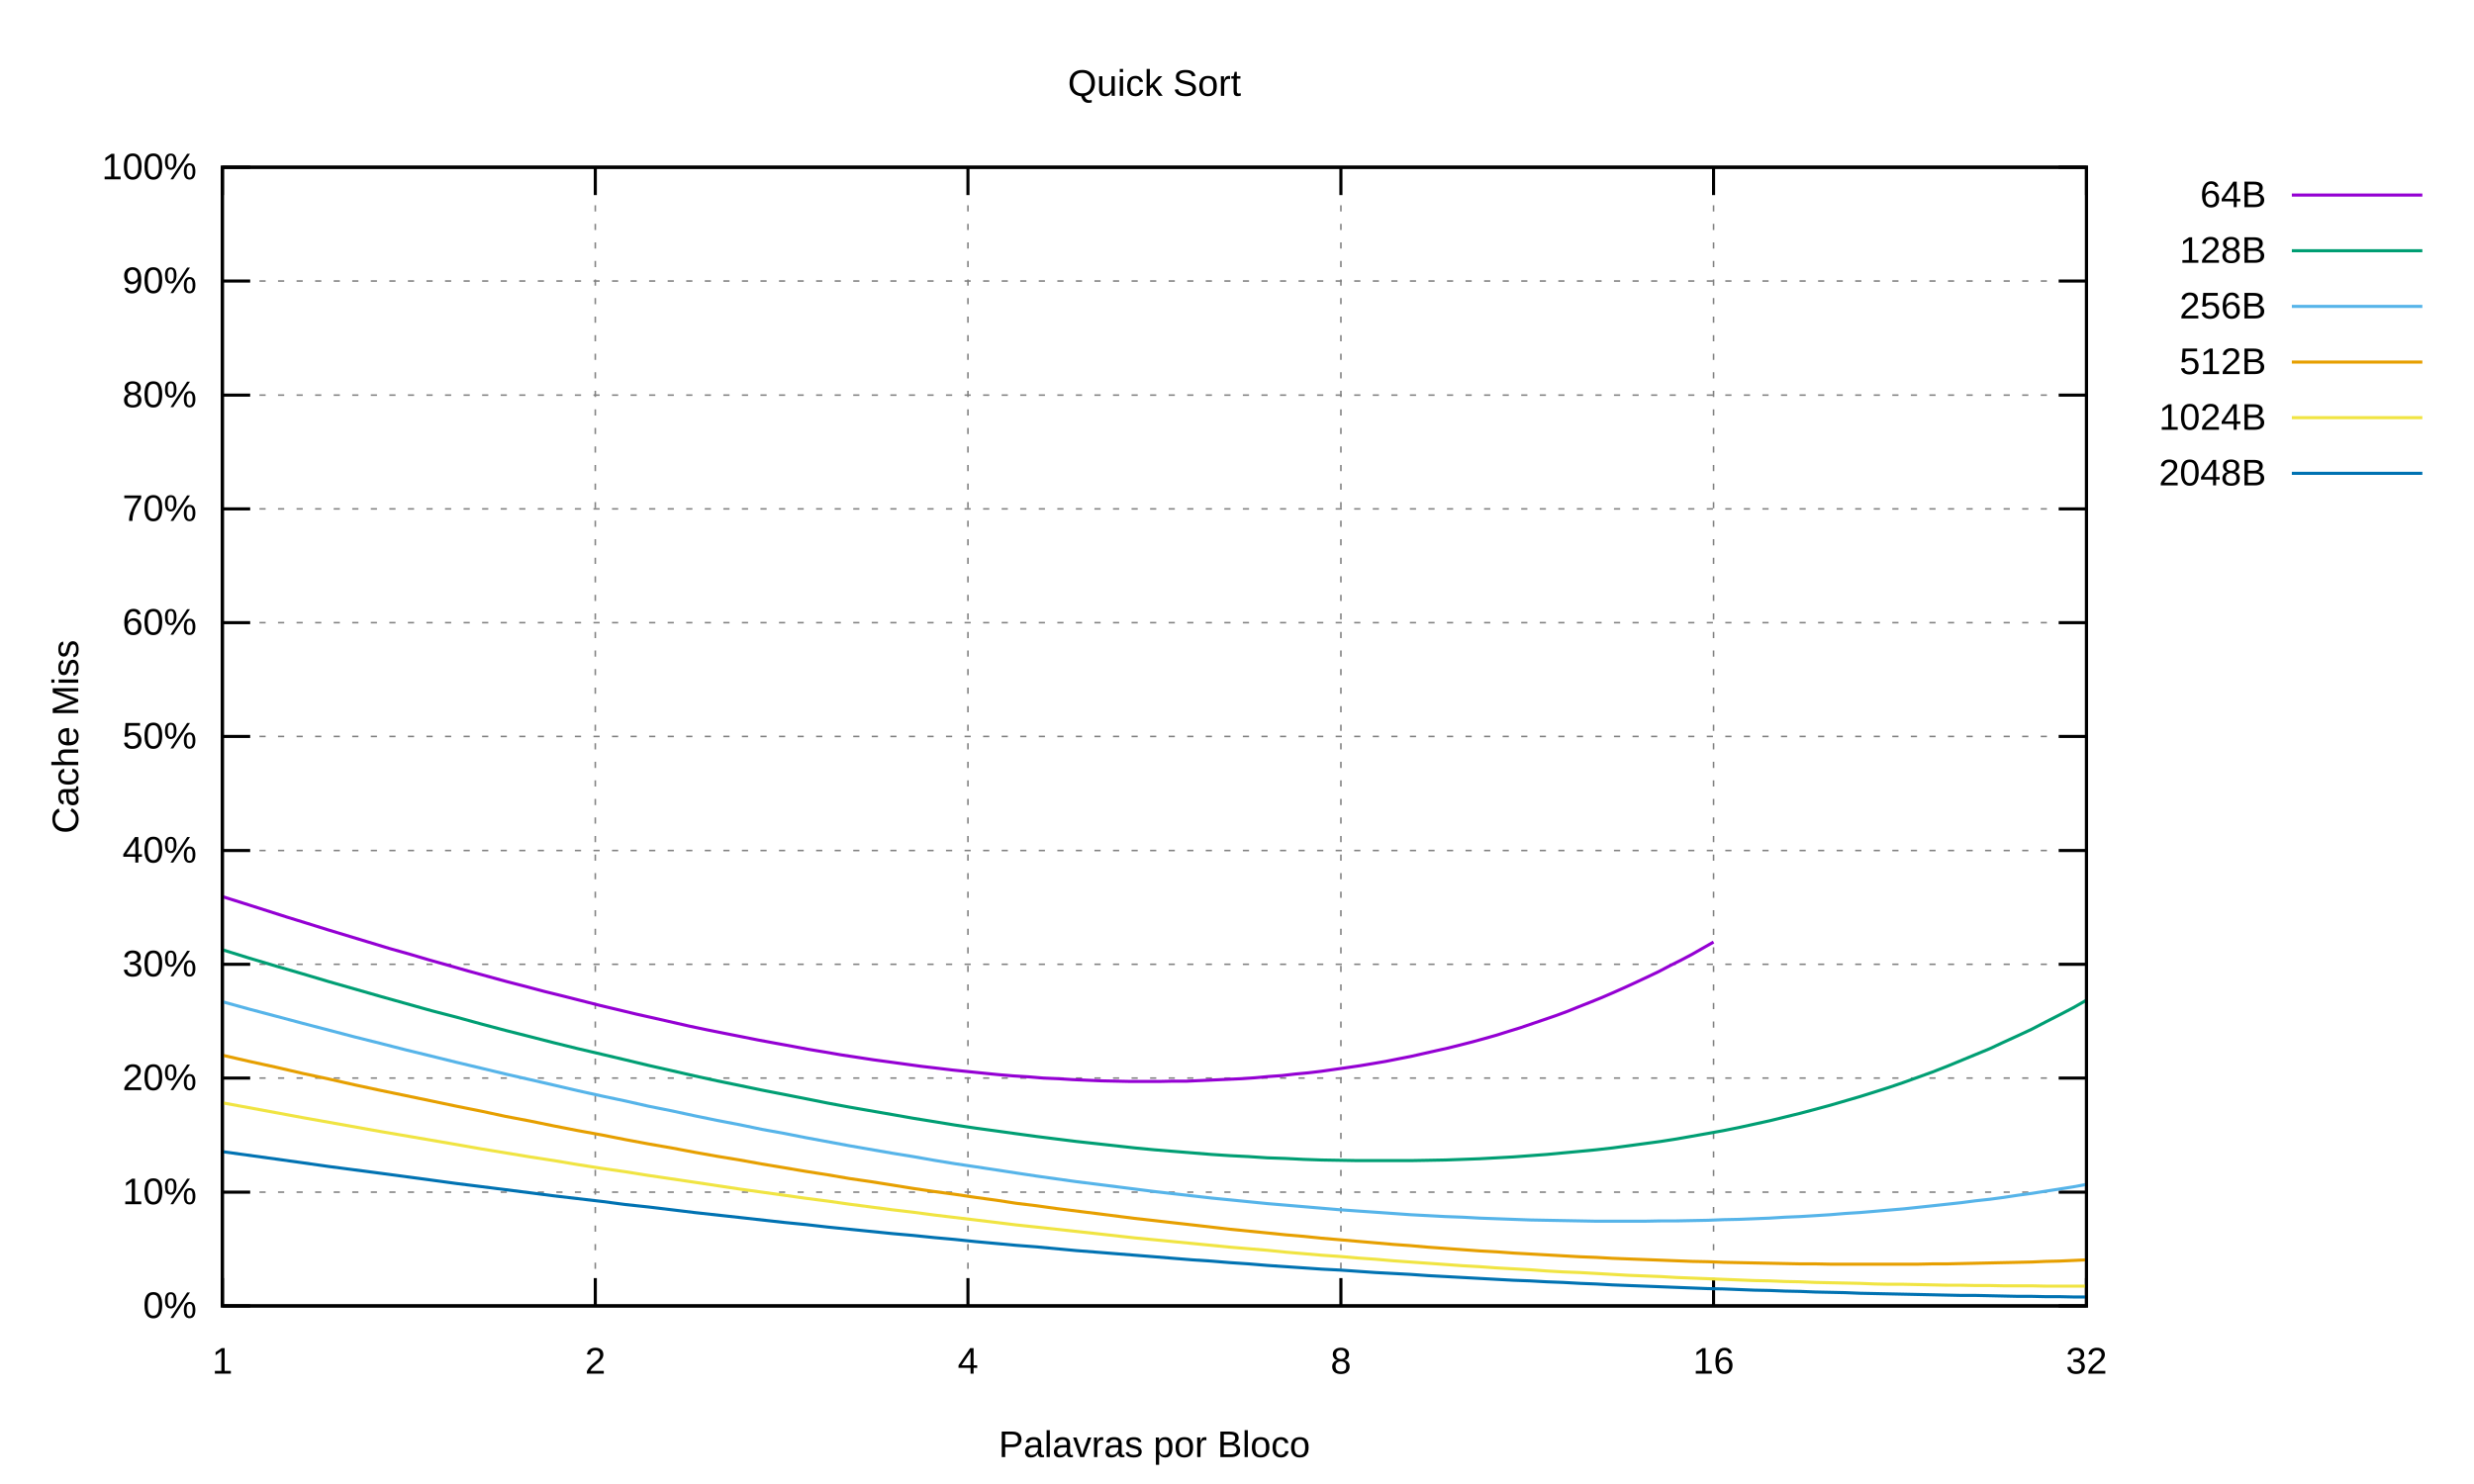
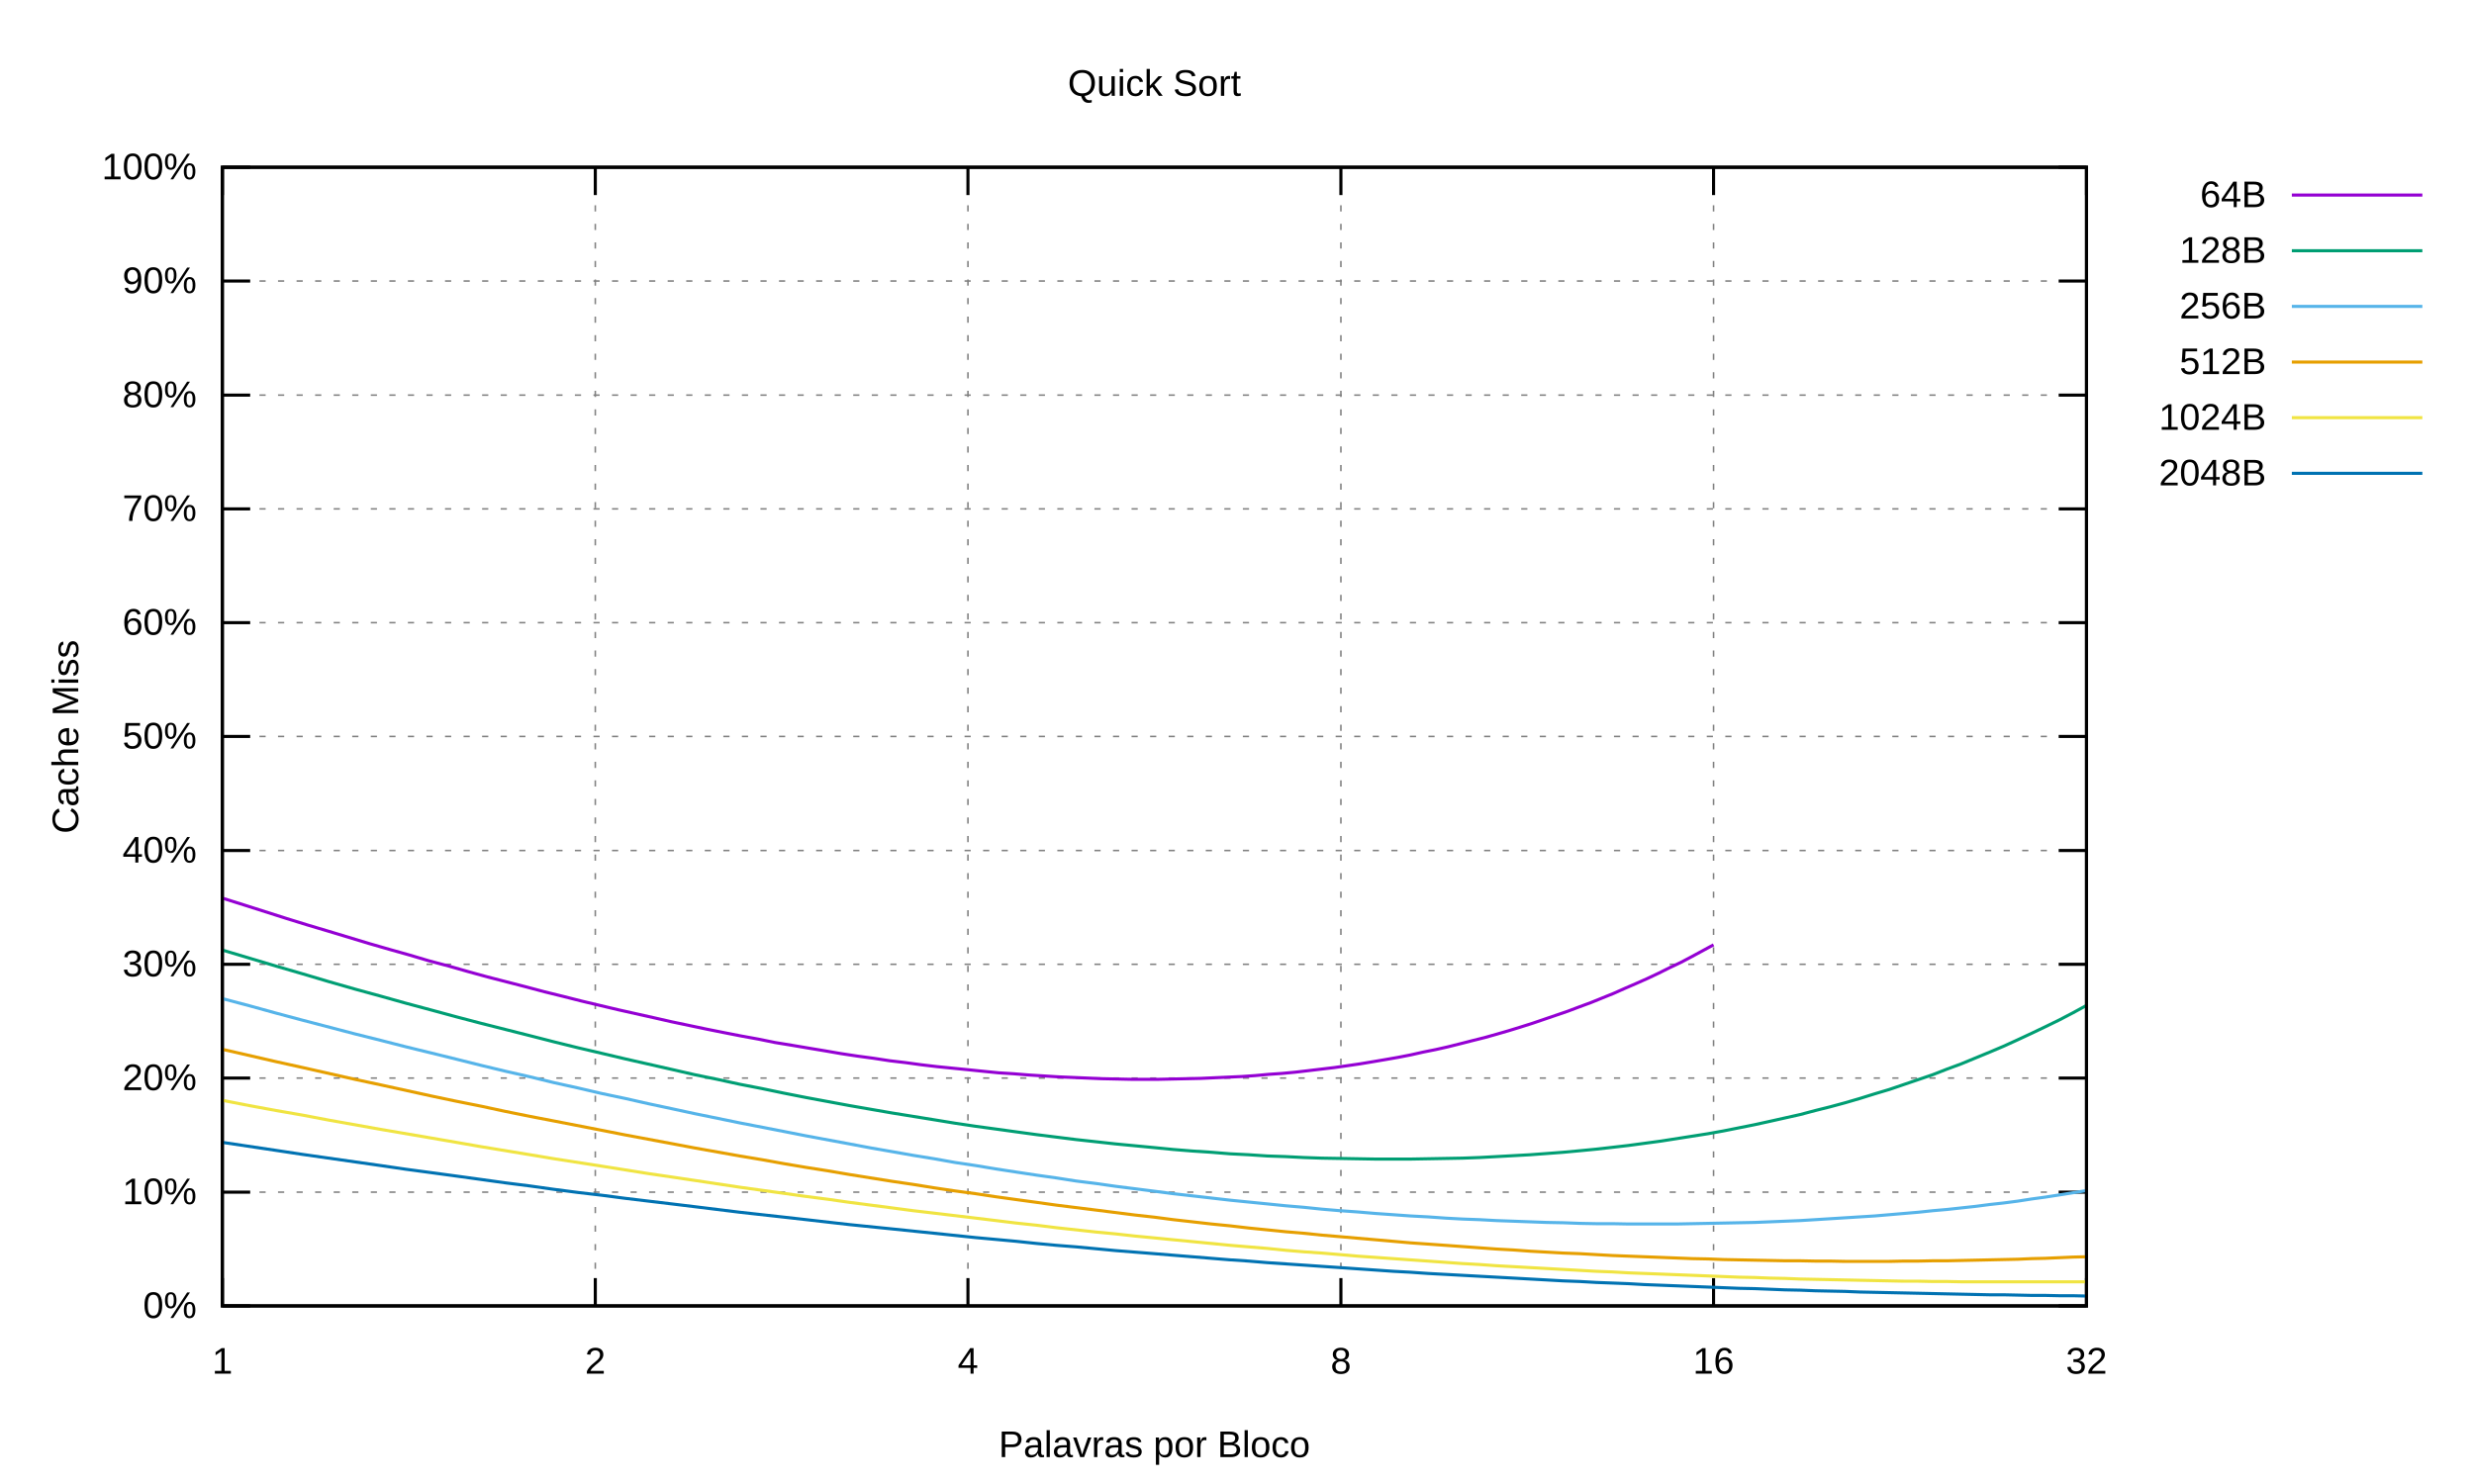
<svg xmlns="http://www.w3.org/2000/svg" xmlns:xlink="http://www.w3.org/1999/xlink" width="800" height="480" viewBox="0 0 800 480">
  <g id="gnuplot_canvas">
    <rect x="0" y="0" width="800" height="480" fill="none" />
    <defs>
      <circle id="gpDot" r="0.5" stroke-width="0.5" stroke="currentColor" />
      <path id="gpPt0" stroke-width="0.222" stroke="currentColor" d="M-1,0 h2 M0,-1 v2" />
      <path id="gpPt1" stroke-width="0.222" stroke="currentColor" d="M-1,-1 L1,1 M1,-1 L-1,1" />
      <path id="gpPt2" stroke-width="0.222" stroke="currentColor" d="M-1,0 L1,0 M0,-1 L0,1 M-1,-1 L1,1 M-1,1 L1,-1" />
      <rect id="gpPt3" stroke-width="0.222" stroke="currentColor" x="-1" y="-1" width="2" height="2" />
      <rect id="gpPt4" stroke-width="0.222" stroke="currentColor" fill="currentColor" x="-1" y="-1" width="2" height="2" />
      <circle id="gpPt5" stroke-width="0.222" stroke="currentColor" cx="0" cy="0" r="1" />
      <use xlink:href="#gpPt5" id="gpPt6" fill="currentColor" stroke="none" />
      <path id="gpPt7" stroke-width="0.222" stroke="currentColor" d="M0,-1.33 L-1.33,0.67 L1.33,0.67 z" />
      <use xlink:href="#gpPt7" id="gpPt8" fill="currentColor" stroke="none" />
      <use xlink:href="#gpPt7" id="gpPt9" stroke="currentColor" transform="rotate(180)" />
      <use xlink:href="#gpPt9" id="gpPt10" fill="currentColor" stroke="none" />
      <use xlink:href="#gpPt3" id="gpPt11" stroke="currentColor" transform="rotate(45)" />
      <use xlink:href="#gpPt11" id="gpPt12" fill="currentColor" stroke="none" />
      <path id="gpPt13" stroke-width="0.222" stroke="currentColor" d="M0,1.330 L1.265,0.411 L0.782,-1.067 L-0.782,-1.076 L-1.265,0.411 z" />
      <use xlink:href="#gpPt13" id="gpPt14" fill="currentColor" stroke="none" />
      <filter id="textbox" filterUnits="objectBoundingBox" x="0" y="0" height="1" width="1">
        <feFlood flood-color="white" flood-opacity="1" result="bgnd" />
        <feComposite in="SourceGraphic" in2="bgnd" operator="atop" />
      </filter>
      <filter id="greybox" filterUnits="objectBoundingBox" x="0" y="0" height="1" width="1">
        <feFlood flood-color="lightgrey" flood-opacity="1" result="grey" />
        <feComposite in="SourceGraphic" in2="grey" operator="atop" />
      </filter>
    </defs>
    <g fill="none" color="white" stroke="black" stroke-width="1.00" stroke-linecap="butt" stroke-linejoin="miter">
</g>
    <g fill="none" color="black" stroke="currentColor" stroke-width="1.00" stroke-linecap="butt" stroke-linejoin="miter">
</g>
    <g fill="none" color="black" stroke="black" stroke-width="0.50" stroke-linecap="butt" stroke-linejoin="miter">
</g>
    <g fill="none" color="gray" stroke="currentColor" stroke-width="0.50" stroke-linecap="butt" stroke-linejoin="miter">
      <path stroke="gray" stroke-dasharray="2,4" class="gridline" d="M71.9,422.4 L674.7,422.4  " />
    </g>
    <g fill="none" color="gray" stroke="gray" stroke-width="1.00" stroke-linecap="butt" stroke-linejoin="miter">
</g>
    <g fill="none" color="black" stroke="currentColor" stroke-width="1.00" stroke-linecap="butt" stroke-linejoin="miter">
      <path stroke="black" d="M71.9,422.4 L80.9,422.4 M674.7,422.4 L665.7,422.4  " />
      <g transform="translate(63.6,426.3)" stroke="none" fill="black" font-family="Arial" font-size="12.00" text-anchor="end">
        <text>
          <tspan font-family="Arial">0%</tspan>
        </text>
      </g>
    </g>
    <g fill="none" color="black" stroke="currentColor" stroke-width="1.00" stroke-linecap="butt" stroke-linejoin="miter">
</g>
    <g fill="none" color="black" stroke="black" stroke-width="0.50" stroke-linecap="butt" stroke-linejoin="miter">
</g>
    <g fill="none" color="gray" stroke="currentColor" stroke-width="0.50" stroke-linecap="butt" stroke-linejoin="miter">
      <path stroke="gray" stroke-dasharray="2,4" class="gridline" d="M71.9,385.6 L674.7,385.6  " />
    </g>
    <g fill="none" color="gray" stroke="gray" stroke-width="1.00" stroke-linecap="butt" stroke-linejoin="miter">
</g>
    <g fill="none" color="black" stroke="currentColor" stroke-width="1.00" stroke-linecap="butt" stroke-linejoin="miter">
      <path stroke="black" d="M71.9,385.6 L80.9,385.6 M674.7,385.6 L665.7,385.6  " />
      <g transform="translate(63.6,389.5)" stroke="none" fill="black" font-family="Arial" font-size="12.00" text-anchor="end">
        <text>
          <tspan font-family="Arial">10%</tspan>
        </text>
      </g>
    </g>
    <g fill="none" color="black" stroke="currentColor" stroke-width="1.00" stroke-linecap="butt" stroke-linejoin="miter">
</g>
    <g fill="none" color="black" stroke="black" stroke-width="0.50" stroke-linecap="butt" stroke-linejoin="miter">
</g>
    <g fill="none" color="gray" stroke="currentColor" stroke-width="0.50" stroke-linecap="butt" stroke-linejoin="miter">
      <path stroke="gray" stroke-dasharray="2,4" class="gridline" d="M71.9,348.7 L674.7,348.7  " />
    </g>
    <g fill="none" color="gray" stroke="gray" stroke-width="1.00" stroke-linecap="butt" stroke-linejoin="miter">
</g>
    <g fill="none" color="black" stroke="currentColor" stroke-width="1.00" stroke-linecap="butt" stroke-linejoin="miter">
      <path stroke="black" d="M71.9,348.7 L80.9,348.7 M674.7,348.7 L665.7,348.7  " />
      <g transform="translate(63.6,352.6)" stroke="none" fill="black" font-family="Arial" font-size="12.00" text-anchor="end">
        <text>
          <tspan font-family="Arial">20%</tspan>
        </text>
      </g>
    </g>
    <g fill="none" color="black" stroke="currentColor" stroke-width="1.00" stroke-linecap="butt" stroke-linejoin="miter">
</g>
    <g fill="none" color="black" stroke="black" stroke-width="0.50" stroke-linecap="butt" stroke-linejoin="miter">
</g>
    <g fill="none" color="gray" stroke="currentColor" stroke-width="0.50" stroke-linecap="butt" stroke-linejoin="miter">
      <path stroke="gray" stroke-dasharray="2,4" class="gridline" d="M71.9,311.9 L674.7,311.9  " />
    </g>
    <g fill="none" color="gray" stroke="gray" stroke-width="1.00" stroke-linecap="butt" stroke-linejoin="miter">
</g>
    <g fill="none" color="black" stroke="currentColor" stroke-width="1.00" stroke-linecap="butt" stroke-linejoin="miter">
      <path stroke="black" d="M71.9,311.9 L80.9,311.9 M674.7,311.9 L665.7,311.9  " />
      <g transform="translate(63.6,315.8)" stroke="none" fill="black" font-family="Arial" font-size="12.00" text-anchor="end">
        <text>
          <tspan font-family="Arial">30%</tspan>
        </text>
      </g>
    </g>
    <g fill="none" color="black" stroke="currentColor" stroke-width="1.00" stroke-linecap="butt" stroke-linejoin="miter">
</g>
    <g fill="none" color="black" stroke="black" stroke-width="0.50" stroke-linecap="butt" stroke-linejoin="miter">
</g>
    <g fill="none" color="gray" stroke="currentColor" stroke-width="0.50" stroke-linecap="butt" stroke-linejoin="miter">
      <path stroke="gray" stroke-dasharray="2,4" class="gridline" d="M71.9,275.1 L674.7,275.1  " />
    </g>
    <g fill="none" color="gray" stroke="gray" stroke-width="1.00" stroke-linecap="butt" stroke-linejoin="miter">
</g>
    <g fill="none" color="black" stroke="currentColor" stroke-width="1.00" stroke-linecap="butt" stroke-linejoin="miter">
      <path stroke="black" d="M71.9,275.1 L80.9,275.1 M674.7,275.1 L665.7,275.1  " />
      <g transform="translate(63.6,279.0)" stroke="none" fill="black" font-family="Arial" font-size="12.00" text-anchor="end">
        <text>
          <tspan font-family="Arial">40%</tspan>
        </text>
      </g>
    </g>
    <g fill="none" color="black" stroke="currentColor" stroke-width="1.00" stroke-linecap="butt" stroke-linejoin="miter">
</g>
    <g fill="none" color="black" stroke="black" stroke-width="0.50" stroke-linecap="butt" stroke-linejoin="miter">
</g>
    <g fill="none" color="gray" stroke="currentColor" stroke-width="0.50" stroke-linecap="butt" stroke-linejoin="miter">
      <path stroke="gray" stroke-dasharray="2,4" class="gridline" d="M71.9,238.2 L674.7,238.2  " />
    </g>
    <g fill="none" color="gray" stroke="gray" stroke-width="1.00" stroke-linecap="butt" stroke-linejoin="miter">
</g>
    <g fill="none" color="black" stroke="currentColor" stroke-width="1.00" stroke-linecap="butt" stroke-linejoin="miter">
      <path stroke="black" d="M71.9,238.2 L80.9,238.2 M674.7,238.2 L665.7,238.2  " />
      <g transform="translate(63.6,242.1)" stroke="none" fill="black" font-family="Arial" font-size="12.00" text-anchor="end">
        <text>
          <tspan font-family="Arial">50%</tspan>
        </text>
      </g>
    </g>
    <g fill="none" color="black" stroke="currentColor" stroke-width="1.00" stroke-linecap="butt" stroke-linejoin="miter">
</g>
    <g fill="none" color="black" stroke="black" stroke-width="0.50" stroke-linecap="butt" stroke-linejoin="miter">
</g>
    <g fill="none" color="gray" stroke="currentColor" stroke-width="0.50" stroke-linecap="butt" stroke-linejoin="miter">
      <path stroke="gray" stroke-dasharray="2,4" class="gridline" d="M71.9,201.4 L674.7,201.4  " />
    </g>
    <g fill="none" color="gray" stroke="gray" stroke-width="1.00" stroke-linecap="butt" stroke-linejoin="miter">
</g>
    <g fill="none" color="black" stroke="currentColor" stroke-width="1.00" stroke-linecap="butt" stroke-linejoin="miter">
      <path stroke="black" d="M71.9,201.4 L80.9,201.4 M674.7,201.4 L665.7,201.4  " />
      <g transform="translate(63.6,205.3)" stroke="none" fill="black" font-family="Arial" font-size="12.00" text-anchor="end">
        <text>
          <tspan font-family="Arial">60%</tspan>
        </text>
      </g>
    </g>
    <g fill="none" color="black" stroke="currentColor" stroke-width="1.00" stroke-linecap="butt" stroke-linejoin="miter">
</g>
    <g fill="none" color="black" stroke="black" stroke-width="0.50" stroke-linecap="butt" stroke-linejoin="miter">
</g>
    <g fill="none" color="gray" stroke="currentColor" stroke-width="0.50" stroke-linecap="butt" stroke-linejoin="miter">
      <path stroke="gray" stroke-dasharray="2,4" class="gridline" d="M71.9,164.6 L674.7,164.6  " />
    </g>
    <g fill="none" color="gray" stroke="gray" stroke-width="1.00" stroke-linecap="butt" stroke-linejoin="miter">
</g>
    <g fill="none" color="black" stroke="currentColor" stroke-width="1.00" stroke-linecap="butt" stroke-linejoin="miter">
      <path stroke="black" d="M71.9,164.6 L80.9,164.6 M674.7,164.6 L665.7,164.6  " />
      <g transform="translate(63.6,168.5)" stroke="none" fill="black" font-family="Arial" font-size="12.00" text-anchor="end">
        <text>
          <tspan font-family="Arial">70%</tspan>
        </text>
      </g>
    </g>
    <g fill="none" color="black" stroke="currentColor" stroke-width="1.00" stroke-linecap="butt" stroke-linejoin="miter">
</g>
    <g fill="none" color="black" stroke="black" stroke-width="0.50" stroke-linecap="butt" stroke-linejoin="miter">
</g>
    <g fill="none" color="gray" stroke="currentColor" stroke-width="0.50" stroke-linecap="butt" stroke-linejoin="miter">
      <path stroke="gray" stroke-dasharray="2,4" class="gridline" d="M71.9,127.8 L674.7,127.8  " />
    </g>
    <g fill="none" color="gray" stroke="gray" stroke-width="1.00" stroke-linecap="butt" stroke-linejoin="miter">
</g>
    <g fill="none" color="black" stroke="currentColor" stroke-width="1.00" stroke-linecap="butt" stroke-linejoin="miter">
      <path stroke="black" d="M71.9,127.8 L80.9,127.8 M674.7,127.8 L665.7,127.8  " />
      <g transform="translate(63.6,131.7)" stroke="none" fill="black" font-family="Arial" font-size="12.00" text-anchor="end">
        <text>
          <tspan font-family="Arial">80%</tspan>
        </text>
      </g>
    </g>
    <g fill="none" color="black" stroke="currentColor" stroke-width="1.00" stroke-linecap="butt" stroke-linejoin="miter">
</g>
    <g fill="none" color="black" stroke="black" stroke-width="0.50" stroke-linecap="butt" stroke-linejoin="miter">
</g>
    <g fill="none" color="gray" stroke="currentColor" stroke-width="0.50" stroke-linecap="butt" stroke-linejoin="miter">
      <path stroke="gray" stroke-dasharray="2,4" class="gridline" d="M71.9,90.9 L674.7,90.9  " />
    </g>
    <g fill="none" color="gray" stroke="gray" stroke-width="1.00" stroke-linecap="butt" stroke-linejoin="miter">
</g>
    <g fill="none" color="black" stroke="currentColor" stroke-width="1.00" stroke-linecap="butt" stroke-linejoin="miter">
      <path stroke="black" d="M71.9,90.9 L80.9,90.9 M674.7,90.9 L665.7,90.9  " />
      <g transform="translate(63.6,94.8)" stroke="none" fill="black" font-family="Arial" font-size="12.00" text-anchor="end">
        <text>
          <tspan font-family="Arial">90%</tspan>
        </text>
      </g>
    </g>
    <g fill="none" color="black" stroke="currentColor" stroke-width="1.00" stroke-linecap="butt" stroke-linejoin="miter">
</g>
    <g fill="none" color="black" stroke="black" stroke-width="0.50" stroke-linecap="butt" stroke-linejoin="miter">
</g>
    <g fill="none" color="gray" stroke="currentColor" stroke-width="0.50" stroke-linecap="butt" stroke-linejoin="miter">
      <path stroke="gray" stroke-dasharray="2,4" class="gridline" d="M71.9,54.1 L674.7,54.1  " />
    </g>
    <g fill="none" color="gray" stroke="gray" stroke-width="1.00" stroke-linecap="butt" stroke-linejoin="miter">
</g>
    <g fill="none" color="black" stroke="currentColor" stroke-width="1.00" stroke-linecap="butt" stroke-linejoin="miter">
      <path stroke="black" d="M71.9,54.1 L80.9,54.1 M674.7,54.1 L665.7,54.1  " />
      <g transform="translate(63.6,58.0)" stroke="none" fill="black" font-family="Arial" font-size="12.00" text-anchor="end">
        <text>
          <tspan font-family="Arial">100%</tspan>
        </text>
      </g>
    </g>
    <g fill="none" color="black" stroke="currentColor" stroke-width="1.00" stroke-linecap="butt" stroke-linejoin="miter">
</g>
    <g fill="none" color="black" stroke="black" stroke-width="0.50" stroke-linecap="butt" stroke-linejoin="miter">
</g>
    <g fill="none" color="gray" stroke="currentColor" stroke-width="0.50" stroke-linecap="butt" stroke-linejoin="miter">
      <path stroke="gray" stroke-dasharray="2,4" class="gridline" d="M71.9,422.4 L71.9,54.1  " />
    </g>
    <g fill="none" color="gray" stroke="gray" stroke-width="1.00" stroke-linecap="butt" stroke-linejoin="miter">
</g>
    <g fill="none" color="black" stroke="currentColor" stroke-width="1.00" stroke-linecap="butt" stroke-linejoin="miter">
      <path stroke="black" d="M71.9,422.4 L71.9,413.4 M71.9,54.1 L71.9,63.1  " />
      <g transform="translate(71.9,444.3)" stroke="none" fill="black" font-family="Arial" font-size="12.00" text-anchor="middle">
        <text>
          <tspan font-family="Arial"> 1</tspan>
        </text>
      </g>
    </g>
    <g fill="none" color="black" stroke="currentColor" stroke-width="1.00" stroke-linecap="butt" stroke-linejoin="miter">
</g>
    <g fill="none" color="black" stroke="black" stroke-width="0.50" stroke-linecap="butt" stroke-linejoin="miter">
</g>
    <g fill="none" color="gray" stroke="currentColor" stroke-width="0.50" stroke-linecap="butt" stroke-linejoin="miter">
      <path stroke="gray" stroke-dasharray="2,4" class="gridline" d="M192.5,422.4 L192.5,54.1  " />
    </g>
    <g fill="none" color="gray" stroke="gray" stroke-width="1.00" stroke-linecap="butt" stroke-linejoin="miter">
</g>
    <g fill="none" color="black" stroke="currentColor" stroke-width="1.00" stroke-linecap="butt" stroke-linejoin="miter">
      <path stroke="black" d="M192.5,422.4 L192.5,413.4 M192.5,54.1 L192.5,63.1  " />
      <g transform="translate(192.5,444.3)" stroke="none" fill="black" font-family="Arial" font-size="12.00" text-anchor="middle">
        <text>
          <tspan font-family="Arial"> 2</tspan>
        </text>
      </g>
    </g>
    <g fill="none" color="black" stroke="currentColor" stroke-width="1.00" stroke-linecap="butt" stroke-linejoin="miter">
</g>
    <g fill="none" color="black" stroke="black" stroke-width="0.50" stroke-linecap="butt" stroke-linejoin="miter">
</g>
    <g fill="none" color="gray" stroke="currentColor" stroke-width="0.50" stroke-linecap="butt" stroke-linejoin="miter">
      <path stroke="gray" stroke-dasharray="2,4" class="gridline" d="M313.0,422.4 L313.0,54.1  " />
    </g>
    <g fill="none" color="gray" stroke="gray" stroke-width="1.00" stroke-linecap="butt" stroke-linejoin="miter">
</g>
    <g fill="none" color="black" stroke="currentColor" stroke-width="1.00" stroke-linecap="butt" stroke-linejoin="miter">
      <path stroke="black" d="M313.0,422.4 L313.0,413.4 M313.0,54.1 L313.0,63.1  " />
      <g transform="translate(313.0,444.3)" stroke="none" fill="black" font-family="Arial" font-size="12.00" text-anchor="middle">
        <text>
          <tspan font-family="Arial"> 4</tspan>
        </text>
      </g>
    </g>
    <g fill="none" color="black" stroke="currentColor" stroke-width="1.00" stroke-linecap="butt" stroke-linejoin="miter">
</g>
    <g fill="none" color="black" stroke="black" stroke-width="0.50" stroke-linecap="butt" stroke-linejoin="miter">
</g>
    <g fill="none" color="gray" stroke="currentColor" stroke-width="0.50" stroke-linecap="butt" stroke-linejoin="miter">
      <path stroke="gray" stroke-dasharray="2,4" class="gridline" d="M433.6,422.4 L433.6,54.1  " />
    </g>
    <g fill="none" color="gray" stroke="gray" stroke-width="1.00" stroke-linecap="butt" stroke-linejoin="miter">
</g>
    <g fill="none" color="black" stroke="currentColor" stroke-width="1.00" stroke-linecap="butt" stroke-linejoin="miter">
      <path stroke="black" d="M433.6,422.4 L433.6,413.4 M433.6,54.1 L433.6,63.1  " />
      <g transform="translate(433.6,444.3)" stroke="none" fill="black" font-family="Arial" font-size="12.00" text-anchor="middle">
        <text>
          <tspan font-family="Arial"> 8</tspan>
        </text>
      </g>
    </g>
    <g fill="none" color="black" stroke="currentColor" stroke-width="1.00" stroke-linecap="butt" stroke-linejoin="miter">
</g>
    <g fill="none" color="black" stroke="black" stroke-width="0.50" stroke-linecap="butt" stroke-linejoin="miter">
</g>
    <g fill="none" color="gray" stroke="currentColor" stroke-width="0.50" stroke-linecap="butt" stroke-linejoin="miter">
      <path stroke="gray" stroke-dasharray="2,4" class="gridline" d="M554.1,422.4 L554.1,54.1  " />
    </g>
    <g fill="none" color="gray" stroke="gray" stroke-width="1.00" stroke-linecap="butt" stroke-linejoin="miter">
</g>
    <g fill="none" color="black" stroke="currentColor" stroke-width="1.00" stroke-linecap="butt" stroke-linejoin="miter">
      <path stroke="black" d="M554.1,422.4 L554.1,413.4 M554.1,54.1 L554.1,63.1  " />
      <g transform="translate(554.1,444.3)" stroke="none" fill="black" font-family="Arial" font-size="12.00" text-anchor="middle">
        <text>
          <tspan font-family="Arial"> 16</tspan>
        </text>
      </g>
    </g>
    <g fill="none" color="black" stroke="currentColor" stroke-width="1.00" stroke-linecap="butt" stroke-linejoin="miter">
</g>
    <g fill="none" color="black" stroke="black" stroke-width="0.50" stroke-linecap="butt" stroke-linejoin="miter">
</g>
    <g fill="none" color="gray" stroke="currentColor" stroke-width="0.50" stroke-linecap="butt" stroke-linejoin="miter">
      <path stroke="gray" stroke-dasharray="2,4" class="gridline" d="M674.7,422.4 L674.7,54.1  " />
    </g>
    <g fill="none" color="gray" stroke="gray" stroke-width="1.00" stroke-linecap="butt" stroke-linejoin="miter">
</g>
    <g fill="none" color="black" stroke="currentColor" stroke-width="1.00" stroke-linecap="butt" stroke-linejoin="miter">
      <path stroke="black" d="M674.7,422.4 L674.7,413.4 M674.7,54.1 L674.7,63.1  " />
      <g transform="translate(674.7,444.3)" stroke="none" fill="black" font-family="Arial" font-size="12.00" text-anchor="middle">
        <text>
          <tspan font-family="Arial"> 32</tspan>
        </text>
      </g>
    </g>
    <g fill="none" color="black" stroke="currentColor" stroke-width="1.00" stroke-linecap="butt" stroke-linejoin="miter">
</g>
    <g fill="none" color="black" stroke="currentColor" stroke-width="1.00" stroke-linecap="butt" stroke-linejoin="miter">
      <path stroke="black" d="M71.9,54.1 L71.9,422.4 L674.7,422.4 L674.7,54.1 L71.9,54.1 Z  " />
    </g>
    <g fill="none" color="black" stroke="currentColor" stroke-width="1.00" stroke-linecap="butt" stroke-linejoin="miter">
      <g transform="translate(25.3,238.3) rotate(270)" stroke="none" fill="black" font-family="Arial" font-size="12.00" text-anchor="middle">
        <text>
          <tspan font-family="Arial">Cache Miss</tspan>
        </text>
      </g>
    </g>
    <g fill="none" color="black" stroke="currentColor" stroke-width="1.00" stroke-linecap="butt" stroke-linejoin="miter">
      <g transform="translate(373.3,471.3)" stroke="none" fill="black" font-family="Arial" font-size="12.00" text-anchor="middle">
        <text>
          <tspan font-family="Arial">Palavras por Bloco</tspan>
        </text>
      </g>
    </g>
    <g fill="none" color="black" stroke="currentColor" stroke-width="1.00" stroke-linecap="butt" stroke-linejoin="miter">
      <g transform="translate(373.3,31.0)" stroke="none" fill="black" font-family="Arial" font-size="12.00" text-anchor="middle">
        <text>
          <tspan font-family="Arial">Quick Sort</tspan>
        </text>
      </g>
    </g>
    <g fill="none" color="black" stroke="currentColor" stroke-width="1.00" stroke-linecap="butt" stroke-linejoin="miter">
</g>
    <g id="gnuplot_plot_1">
      <g fill="none" color="black" stroke="currentColor" stroke-width="1.00" stroke-linecap="butt" stroke-linejoin="miter">
        <g transform="translate(732.8,67.0)" stroke="none" fill="black" font-family="Arial" font-size="12.00" text-anchor="end">
          <text>
            <tspan font-family="Arial">64B</tspan>
          </text>
        </g>
      </g>
      <g fill="none" color="black" stroke="currentColor" stroke-width="1.00" stroke-linecap="butt" stroke-linejoin="miter">
-         <path stroke="rgb(148,   0, 211)" d="M741.1,63.1 L783.3,63.1 M71.9,290.0 L78.9,292.2 L85.8,294.4 L92.7,296.6 L99.5,298.7 L106.2,300.8   L112.8,302.8 L119.4,304.8 L126.0,306.8 L132.4,308.6 L138.8,310.5 L145.2,312.3 L151.5,314.1 L157.7,315.8   L163.9,317.5 L170.1,319.1 L176.1,320.7 L182.2,322.2 L188.1,323.7 L194.0,325.2 L199.9,326.6 L205.7,328.0   L211.5,329.3 L217.2,330.6 L222.9,331.9 L228.6,333.1 L234.1,334.2 L239.7,335.3 L245.2,336.4 L250.6,337.4   L256.1,338.4 L261.4,339.4 L266.8,340.3 L272.0,341.2 L277.3,342.0 L282.5,342.8 L287.7,343.5 L292.8,344.2   L297.9,344.9 L303.0,345.5 L308.0,346.1 L313.0,346.6 L317.9,347.1 L322.9,347.6 L327.7,348.0 L332.6,348.3   L337.4,348.7 L342.2,348.9 L346.9,349.2 L351.6,349.4 L356.3,349.6 L361.0,349.7 L365.6,349.8 L370.2,349.8   L374.8,349.8 L379.3,349.7 L383.8,349.7 L388.3,349.5 L392.7,349.3 L397.1,349.1 L401.5,348.9 L405.9,348.6   L410.2,348.2 L414.5,347.9 L418.8,347.4 L423.1,347.0 L427.3,346.5 L431.5,345.9 L435.7,345.3 L439.8,344.7   L444.0,344.0 L448.1,343.3 L452.1,342.5 L456.2,341.7 L460.2,340.8 L464.2,339.9 L468.2,339.0 L472.2,338.0   L476.1,337.0 L480.1,335.9 L484.0,334.8 L487.8,333.6 L491.7,332.4 L495.5,331.1 L499.3,329.8 L503.1,328.5   L506.9,327.1 L510.6,325.6 L514.4,324.1 L518.1,322.6 L521.8,321.0 L525.4,319.4 L529.1,317.7 L532.7,316.0   L536.3,314.3 L539.9,312.4 L543.5,310.6 L547.1,308.7 L550.6,306.7 L554.1,304.7  " />
+         <path stroke="rgb(148,   0, 211)" d="M741.1,63.1 L783.3,63.1 M71.9,290.5 L78.9,292.7 L85.8,294.9 L92.7,297.1 L99.5,299.2 L106.2,301.2   L112.8,303.2 L119.4,305.2 L126.0,307.1 L132.4,308.9 L138.8,310.8 L145.2,312.5 L151.5,314.3 L157.7,316.0   L163.9,317.6 L170.1,319.2 L176.1,320.8 L182.2,322.3 L188.1,323.8 L194.0,325.2 L199.9,326.6 L205.7,327.9   L211.5,329.2 L217.2,330.5 L222.9,331.7 L228.6,332.9 L234.1,334.0 L239.7,335.1 L245.2,336.1 L250.6,337.2   L256.1,338.1 L261.4,339.0 L266.8,339.9 L272.0,340.8 L277.3,341.6 L282.5,342.3 L287.7,343.1 L292.8,343.7   L297.9,344.4 L303.0,345.0 L308.0,345.5 L313.0,346.0 L317.9,346.5 L322.9,347.0 L327.7,347.3 L332.6,347.7   L337.4,348.0 L342.2,348.3 L346.9,348.5 L351.6,348.7 L356.3,348.9 L361.0,349.0 L365.6,349.1 L370.2,349.1   L374.8,349.1 L379.3,349.0 L383.8,348.9 L388.3,348.8 L392.7,348.6 L397.1,348.4 L401.5,348.2 L405.9,347.9   L410.2,347.5 L414.5,347.2 L418.8,346.8 L423.1,346.3 L427.3,345.8 L431.5,345.3 L435.7,344.7 L439.8,344.1   L444.0,343.4 L448.1,342.7 L452.1,342.0 L456.2,341.2 L460.2,340.3 L464.2,339.5 L468.2,338.6 L472.2,337.6   L476.1,336.6 L480.1,335.6 L484.0,334.5 L487.8,333.4 L491.7,332.2 L495.5,331.0 L499.3,329.7 L503.1,328.4   L506.9,327.1 L510.6,325.7 L514.4,324.3 L518.1,322.8 L521.8,321.3 L525.4,319.7 L529.1,318.1 L532.7,316.5   L536.3,314.8 L539.9,313.0 L543.5,311.3 L547.1,309.4 L550.6,307.5 L554.1,305.6  " />
      </g>
    </g>
    <g id="gnuplot_plot_2">
      <g fill="none" color="black" stroke="currentColor" stroke-width="1.00" stroke-linecap="butt" stroke-linejoin="miter">
        <g transform="translate(732.8,85.0)" stroke="none" fill="black" font-family="Arial" font-size="12.00" text-anchor="end">
          <text>
            <tspan font-family="Arial">128B</tspan>
          </text>
        </g>
      </g>
      <g fill="none" color="black" stroke="currentColor" stroke-width="1.00" stroke-linecap="butt" stroke-linejoin="miter">
-         <path stroke="rgb(  0, 158, 115)" d="M741.1,81.1 L783.3,81.1 M71.9,307.2 L80.6,309.9 L89.3,312.5 L97.9,315.0 L106.3,317.5 L114.7,319.9   L123.1,322.3 L131.3,324.6 L139.5,326.9 L147.6,329.0 L155.6,331.2 L163.5,333.3 L171.4,335.3 L179.2,337.3   L186.9,339.2 L194.6,341.0 L202.2,342.8 L209.7,344.6 L217.2,346.3 L224.6,348.0 L231.9,349.6 L239.2,351.1   L246.4,352.6 L253.6,354.0 L260.7,355.4 L267.7,356.8 L274.7,358.1 L281.6,359.3 L288.5,360.5 L295.3,361.7   L302.1,362.8 L308.8,363.9 L315.5,364.9 L322.1,365.8 L328.6,366.7 L335.2,367.6 L341.6,368.4 L348.0,369.2   L354.4,369.9 L360.7,370.6 L367.0,371.3 L373.3,371.9 L379.4,372.4 L385.6,372.9 L391.7,373.4 L397.8,373.8   L403.8,374.1 L409.8,374.5 L415.7,374.7 L421.6,375.0 L427.4,375.2 L433.3,375.3 L439.0,375.4 L444.8,375.4   L450.5,375.4 L456.1,375.4 L461.8,375.3 L467.4,375.2 L472.9,375.0 L478.4,374.8 L483.9,374.5 L489.4,374.2   L494.8,373.8 L500.2,373.4 L505.5,372.9 L510.9,372.4 L516.1,371.9 L521.4,371.3 L526.6,370.6 L531.8,369.9   L537.0,369.2 L542.1,368.4 L547.2,367.5 L552.3,366.6 L557.3,365.7 L562.3,364.7 L567.3,363.6 L572.3,362.5   L577.2,361.3 L582.1,360.1 L587.0,358.8 L591.8,357.5 L596.6,356.1 L601.4,354.7 L606.2,353.2 L610.9,351.7   L615.6,350.1 L620.3,348.4 L625.0,346.7 L629.6,344.9 L634.2,343.0 L638.8,341.1 L643.4,339.2 L647.9,337.1   L652.5,335.0 L657.0,332.9 L661.4,330.6 L665.9,328.3 L670.3,326.0 L674.7,323.5  " />
+         <path stroke="rgb(  0, 158, 115)" d="M741.1,81.1 L783.3,81.1 M71.9,307.3 L80.6,309.9 L89.3,312.5 L97.9,315.0 L106.3,317.5 L114.7,319.9   L123.1,322.2 L131.3,324.5 L139.5,326.7 L147.6,328.9 L155.6,331.0 L163.5,333.0 L171.4,335.0 L179.2,337.0   L186.9,338.9 L194.6,340.7 L202.2,342.5 L209.7,344.2 L217.2,345.9 L224.6,347.6 L231.9,349.1 L239.2,350.7   L246.4,352.1 L253.6,353.6 L260.7,355.0 L267.7,356.3 L274.7,357.6 L281.6,358.8 L288.5,360.0 L295.3,361.1   L302.1,362.2 L308.8,363.3 L315.5,364.3 L322.1,365.2 L328.6,366.1 L335.2,367.0 L341.6,367.8 L348.0,368.6   L354.4,369.3 L360.7,370.0 L367.0,370.6 L373.3,371.2 L379.4,371.8 L385.6,372.3 L391.7,372.7 L397.8,373.2   L403.8,373.5 L409.8,373.9 L415.7,374.1 L421.6,374.4 L427.4,374.6 L433.3,374.7 L439.0,374.8 L444.8,374.9   L450.5,374.9 L456.1,374.9 L461.8,374.8 L467.4,374.7 L472.9,374.6 L478.4,374.4 L483.9,374.1 L489.4,373.8   L494.8,373.5 L500.2,373.1 L505.5,372.7 L510.9,372.2 L516.1,371.7 L521.4,371.1 L526.6,370.5 L531.8,369.8   L537.0,369.1 L542.1,368.3 L547.2,367.5 L552.3,366.7 L557.3,365.8 L562.3,364.8 L567.3,363.8 L572.3,362.7   L577.2,361.6 L582.1,360.5 L587.0,359.2 L591.8,358.0 L596.6,356.7 L601.4,355.3 L606.2,353.8 L610.9,352.4   L615.6,350.8 L620.3,349.2 L625.0,347.6 L629.6,345.8 L634.2,344.1 L638.8,342.2 L643.4,340.3 L647.9,338.4   L652.5,336.3 L657.0,334.2 L661.4,332.1 L665.9,329.9 L670.3,327.6 L674.7,325.2  " />
      </g>
    </g>
    <g id="gnuplot_plot_3">
      <g fill="none" color="black" stroke="currentColor" stroke-width="1.00" stroke-linecap="butt" stroke-linejoin="miter">
        <g transform="translate(732.8,103.0)" stroke="none" fill="black" font-family="Arial" font-size="12.00" text-anchor="end">
          <text>
            <tspan font-family="Arial">256B</tspan>
          </text>
        </g>
      </g>
      <g fill="none" color="black" stroke="currentColor" stroke-width="1.00" stroke-linecap="butt" stroke-linejoin="miter">
-         <path stroke="rgb( 86, 180, 233)" d="M741.1,99.1 L783.3,99.1 M71.9,324.0 L80.6,326.4 L89.3,328.7 L97.9,331.0 L106.3,333.2 L114.7,335.4   L123.1,337.5 L131.3,339.6 L139.5,341.6 L147.6,343.6 L155.6,345.5 L163.5,347.4 L171.4,349.2 L179.2,351.0   L186.9,352.8 L194.6,354.5 L202.2,356.1 L209.7,357.8 L217.2,359.3 L224.6,360.9 L231.9,362.4 L239.2,363.8   L246.4,365.3 L253.6,366.6 L260.7,368.0 L267.7,369.3 L274.7,370.6 L281.6,371.8 L288.5,373.0 L295.3,374.1   L302.1,375.3 L308.8,376.4 L315.5,377.4 L322.1,378.4 L328.6,379.4 L335.2,380.4 L341.6,381.3 L348.0,382.2   L354.4,383.0 L360.7,383.8 L367.0,384.6 L373.3,385.4 L379.4,386.1 L385.6,386.8 L391.7,387.5 L397.8,388.1   L403.8,388.7 L409.8,389.3 L415.7,389.8 L421.6,390.3 L427.4,390.8 L433.3,391.3 L439.0,391.7 L444.8,392.1   L450.5,392.5 L456.1,392.9 L461.8,393.2 L467.4,393.5 L472.9,393.7 L478.4,394.0 L483.9,394.2 L489.4,394.4   L494.8,394.6 L500.2,394.7 L505.5,394.8 L510.9,394.9 L516.1,395.0 L521.4,395.0 L526.6,395.0 L531.8,395.0   L537.0,394.9 L542.1,394.9 L547.2,394.8 L552.3,394.7 L557.3,394.5 L562.3,394.4 L567.3,394.2 L572.3,394.0   L577.2,393.7 L582.1,393.5 L587.0,393.2 L591.8,392.9 L596.6,392.5 L601.4,392.2 L606.2,391.8 L610.9,391.4   L615.6,391.0 L620.3,390.5 L625.0,390.0 L629.6,389.5 L634.2,389.0 L638.8,388.4 L643.4,387.9 L647.9,387.3   L652.5,386.6 L657.0,386.0 L661.4,385.3 L665.9,384.6 L670.3,383.9 L674.7,383.1  " />
+         <path stroke="rgb( 86, 180, 233)" d="M741.1,99.1 L783.3,99.1 M71.9,323.0 L80.6,325.3 L89.3,327.7 L97.9,330.0 L106.3,332.2 L114.7,334.4   L123.1,336.5 L131.3,338.6 L139.5,340.6 L147.6,342.6 L155.6,344.6 L163.5,346.5 L171.4,348.3 L179.2,350.2   L186.9,351.9 L194.6,353.7 L202.2,355.3 L209.7,357.0 L217.2,358.6 L224.6,360.2 L231.9,361.7 L239.2,363.2   L246.4,364.6 L253.6,366.0 L260.7,367.4 L267.7,368.7 L274.7,370.0 L281.6,371.3 L288.5,372.5 L295.3,373.7   L302.1,374.8 L308.8,376.0 L315.5,377.0 L322.1,378.1 L328.6,379.1 L335.2,380.1 L341.6,381.0 L348.0,382.0   L354.4,382.8 L360.7,383.7 L367.0,384.5 L373.3,385.3 L379.4,386.1 L385.6,386.8 L391.7,387.5 L397.8,388.2   L403.8,388.8 L409.8,389.4 L415.7,390.0 L421.6,390.5 L427.4,391.1 L433.3,391.6 L439.0,392.0 L444.8,392.5   L450.5,392.9 L456.1,393.3 L461.8,393.6 L467.4,394.0 L472.9,394.3 L478.4,394.5 L483.9,394.8 L489.4,395.0   L494.8,395.2 L500.2,395.4 L505.5,395.5 L510.9,395.7 L516.1,395.8 L521.4,395.8 L526.6,395.9 L531.8,395.9   L537.0,395.9 L542.1,395.9 L547.2,395.8 L552.3,395.7 L557.3,395.6 L562.3,395.5 L567.3,395.4 L572.3,395.2   L577.2,395.0 L582.1,394.8 L587.0,394.5 L591.8,394.2 L596.6,393.9 L601.4,393.6 L606.2,393.3 L610.9,392.9   L615.6,392.5 L620.3,392.1 L625.0,391.6 L629.6,391.2 L634.2,390.7 L638.8,390.2 L643.4,389.6 L647.9,389.1   L652.5,388.5 L657.0,387.8 L661.4,387.2 L665.9,386.5 L670.3,385.8 L674.7,385.1  " />
      </g>
    </g>
    <g id="gnuplot_plot_4">
      <g fill="none" color="black" stroke="currentColor" stroke-width="1.00" stroke-linecap="butt" stroke-linejoin="miter">
        <g transform="translate(732.8,121.0)" stroke="none" fill="black" font-family="Arial" font-size="12.00" text-anchor="end">
          <text>
            <tspan font-family="Arial">512B</tspan>
          </text>
        </g>
      </g>
      <g fill="none" color="black" stroke="currentColor" stroke-width="1.00" stroke-linecap="butt" stroke-linejoin="miter">
-         <path stroke="rgb(230, 159,   0)" d="M741.1,117.1 L783.3,117.1 M71.9,341.3 L80.6,343.3 L89.3,345.2 L97.9,347.2 L106.3,349.0 L114.7,350.9   L123.1,352.7 L131.3,354.4 L139.5,356.1 L147.6,357.8 L155.6,359.4 L163.5,361.1 L171.4,362.6 L179.2,364.2   L186.9,365.7 L194.6,367.1 L202.2,368.6 L209.7,370.0 L217.2,371.3 L224.6,372.7 L231.9,374.0 L239.2,375.2   L246.4,376.5 L253.6,377.7 L260.7,378.9 L267.7,380.0 L274.7,381.2 L281.6,382.2 L288.5,383.3 L295.3,384.4   L302.1,385.4 L308.8,386.3 L315.5,387.3 L322.1,388.2 L328.6,389.2 L335.2,390.0 L341.6,390.9 L348.0,391.7   L354.4,392.5 L360.7,393.3 L367.0,394.1 L373.3,394.8 L379.4,395.5 L385.6,396.2 L391.7,396.9 L397.8,397.6   L403.8,398.2 L409.8,398.8 L415.7,399.4 L421.6,399.9 L427.4,400.5 L433.3,401.0 L439.0,401.5 L444.8,402.0   L450.5,402.5 L456.1,402.9 L461.8,403.4 L467.4,403.8 L472.9,404.2 L478.4,404.6 L483.9,404.9 L489.4,405.3   L494.8,405.6 L500.2,405.9 L505.5,406.2 L510.9,406.5 L516.1,406.7 L521.4,407.0 L526.6,407.2 L531.8,407.4   L537.0,407.6 L542.1,407.8 L547.2,408.0 L552.3,408.1 L557.3,408.3 L562.3,408.4 L567.3,408.5 L572.3,408.6   L577.2,408.7 L582.1,408.8 L587.0,408.8 L591.8,408.9 L596.6,408.9 L601.4,408.9 L606.2,408.9 L610.9,408.9   L615.6,408.9 L620.3,408.9 L625.0,408.8 L629.6,408.8 L634.2,408.7 L638.8,408.6 L643.4,408.5 L647.9,408.4   L652.5,408.3 L657.0,408.2 L661.4,408.0 L665.9,407.9 L670.3,407.7 L674.7,407.5  " />
+         <path stroke="rgb(230, 159,   0)" d="M741.1,117.1 L783.3,117.1 M71.9,339.4 L80.6,341.4 L89.3,343.4 L97.9,345.3 L106.3,347.2 L114.7,349.1   L123.1,350.9 L131.3,352.7 L139.5,354.5 L147.6,356.2 L155.6,357.8 L163.5,359.5 L171.4,361.1 L179.2,362.6   L186.9,364.1 L194.6,365.6 L202.2,367.1 L209.7,368.5 L217.2,369.9 L224.6,371.3 L231.9,372.6 L239.2,373.9   L246.4,375.1 L253.6,376.4 L260.7,377.6 L267.7,378.7 L274.7,379.9 L281.6,381.0 L288.5,382.1 L295.3,383.1   L302.1,384.2 L308.8,385.2 L315.5,386.1 L322.1,387.1 L328.6,388.0 L335.2,388.9 L341.6,389.8 L348.0,390.6   L354.4,391.4 L360.7,392.2 L367.0,393.0 L373.3,393.7 L379.4,394.5 L385.6,395.2 L391.7,395.9 L397.8,396.5   L403.8,397.2 L409.8,397.8 L415.7,398.4 L421.6,398.9 L427.4,399.5 L433.3,400.0 L439.0,400.5 L444.8,401.0   L450.5,401.5 L456.1,402.0 L461.8,402.4 L467.4,402.8 L472.9,403.2 L478.4,403.6 L483.9,404.0 L489.4,404.3   L494.8,404.7 L500.2,405.0 L505.5,405.3 L510.9,405.5 L516.1,405.8 L521.4,406.1 L526.6,406.3 L531.8,406.5   L537.0,406.7 L542.1,406.9 L547.2,407.1 L552.3,407.2 L557.3,407.4 L562.3,407.5 L567.3,407.6 L572.3,407.7   L577.2,407.8 L582.1,407.8 L587.0,407.9 L591.8,407.9 L596.6,408.0 L601.4,408.0 L606.2,408.0 L610.9,408.0   L615.6,407.9 L620.3,407.9 L625.0,407.8 L629.6,407.8 L634.2,407.7 L638.8,407.6 L643.4,407.5 L647.9,407.4   L652.5,407.3 L657.0,407.1 L661.4,407.0 L665.9,406.8 L670.3,406.6 L674.7,406.5  " />
      </g>
    </g>
    <g id="gnuplot_plot_5">
      <g fill="none" color="black" stroke="currentColor" stroke-width="1.00" stroke-linecap="butt" stroke-linejoin="miter">
        <g transform="translate(732.8,139.0)" stroke="none" fill="black" font-family="Arial" font-size="12.00" text-anchor="end">
          <text>
            <tspan font-family="Arial">1024B</tspan>
          </text>
        </g>
      </g>
      <g fill="none" color="black" stroke="currentColor" stroke-width="1.00" stroke-linecap="butt" stroke-linejoin="miter">
-         <path stroke="rgb(240, 228,  66)" d="M741.1,135.1 L783.3,135.1 M71.9,356.7 L80.6,358.3 L89.3,359.9 L97.9,361.5 L106.3,363.0 L114.7,364.5   L123.1,366.0 L131.3,367.4 L139.5,368.8 L147.6,370.2 L155.6,371.6 L163.5,372.9 L171.4,374.2 L179.2,375.4   L186.9,376.7 L194.6,377.9 L202.2,379.0 L209.7,380.2 L217.2,381.3 L224.6,382.4 L231.9,383.5 L239.2,384.6   L246.4,385.6 L253.6,386.6 L260.7,387.6 L267.7,388.5 L274.7,389.5 L281.6,390.4 L288.5,391.3 L295.3,392.1   L302.1,393.0 L308.8,393.8 L315.5,394.6 L322.1,395.4 L328.6,396.2 L335.2,396.9 L341.6,397.6 L348.0,398.3   L354.4,399.0 L360.7,399.7 L367.0,400.4 L373.3,401.0 L379.4,401.6 L385.6,402.2 L391.7,402.8 L397.8,403.4   L403.8,403.9 L409.8,404.4 L415.7,405.0 L421.6,405.5 L427.4,406.0 L433.3,406.4 L439.0,406.9 L444.8,407.3   L450.5,407.8 L456.1,408.2 L461.8,408.6 L467.4,409.0 L472.9,409.4 L478.4,409.7 L483.9,410.1 L489.4,410.4   L494.8,410.7 L500.2,411.1 L505.5,411.4 L510.9,411.6 L516.1,411.9 L521.4,412.2 L526.6,412.5 L531.8,412.7   L537.0,412.9 L542.1,413.2 L547.2,413.4 L552.3,413.6 L557.3,413.8 L562.3,414.0 L567.3,414.2 L572.3,414.3   L577.2,414.5 L582.1,414.6 L587.0,414.8 L591.8,414.9 L596.6,415.0 L601.4,415.1 L606.2,415.3 L610.9,415.4   L615.6,415.4 L620.3,415.5 L625.0,415.6 L629.6,415.7 L634.2,415.7 L638.8,415.8 L643.4,415.8 L647.9,415.9   L652.5,415.9 L657.0,415.9 L661.4,416.0 L665.9,416.0 L670.3,416.0 L674.7,416.0  " />
+         <path stroke="rgb(240, 228,  66)" d="M741.1,135.1 L783.3,135.1 M71.9,355.9 L80.6,357.6 L89.3,359.2 L97.9,360.7 L106.3,362.3 L114.7,363.8   L123.1,365.3 L131.3,366.7 L139.5,368.1 L147.6,369.5 L155.6,370.9 L163.5,372.2 L171.4,373.5 L179.2,374.8   L186.9,376.0 L194.6,377.2 L202.2,378.4 L209.7,379.6 L217.2,380.7 L224.6,381.8 L231.9,382.9 L239.2,384.0   L246.4,385.0 L253.6,386.0 L260.7,387.0 L267.7,387.9 L274.7,388.9 L281.6,389.8 L288.5,390.7 L295.3,391.6   L302.1,392.4 L308.8,393.2 L315.5,394.0 L322.1,394.8 L328.6,395.6 L335.2,396.3 L341.6,397.1 L348.0,397.8   L354.4,398.5 L360.7,399.1 L367.0,399.8 L373.3,400.4 L379.4,401.0 L385.6,401.6 L391.7,402.2 L397.8,402.8   L403.8,403.3 L409.8,403.8 L415.7,404.4 L421.6,404.9 L427.4,405.3 L433.3,405.8 L439.0,406.3 L444.8,406.7   L450.5,407.1 L456.1,407.5 L461.8,407.9 L467.4,408.3 L472.9,408.7 L478.4,409.0 L483.9,409.4 L489.4,409.7   L494.8,410.0 L500.2,410.3 L505.5,410.6 L510.9,410.9 L516.1,411.2 L521.4,411.4 L526.6,411.7 L531.8,411.9   L537.0,412.1 L542.1,412.3 L547.2,412.5 L552.3,412.7 L557.3,412.9 L562.3,413.1 L567.3,413.2 L572.3,413.4   L577.2,413.5 L582.1,413.7 L587.0,413.8 L591.8,413.9 L596.6,414.0 L601.4,414.1 L606.2,414.2 L610.9,414.3   L615.6,414.4 L620.3,414.4 L625.0,414.5 L629.6,414.5 L634.2,414.6 L638.8,414.6 L643.4,414.6 L647.9,414.6   L652.5,414.6 L657.0,414.6 L661.4,414.6 L665.9,414.6 L670.3,414.6 L674.7,414.6  " />
      </g>
    </g>
    <g id="gnuplot_plot_6">
      <g fill="none" color="black" stroke="currentColor" stroke-width="1.00" stroke-linecap="butt" stroke-linejoin="miter">
        <g transform="translate(732.8,157.0)" stroke="none" fill="black" font-family="Arial" font-size="12.00" text-anchor="end">
          <text>
            <tspan font-family="Arial">2048B</tspan>
          </text>
        </g>
      </g>
      <g fill="none" color="black" stroke="currentColor" stroke-width="1.00" stroke-linecap="butt" stroke-linejoin="miter">
-         <path stroke="rgb(  0, 114, 178)" d="M741.1,153.1 L783.3,153.1 M71.9,372.5 L80.6,373.7 L89.3,374.9 L97.9,376.1 L106.3,377.3 L114.7,378.4   L123.1,379.5 L131.3,380.6 L139.5,381.7 L147.6,382.8 L155.6,383.8 L163.5,384.8 L171.4,385.8 L179.2,386.8   L186.9,387.7 L194.6,388.6 L202.2,389.6 L209.7,390.4 L217.2,391.3 L224.6,392.2 L231.9,393.0 L239.2,393.8   L246.4,394.6 L253.6,395.4 L260.7,396.1 L267.7,396.9 L274.7,397.6 L281.6,398.3 L288.5,399.0 L295.3,399.6   L302.1,400.3 L308.8,400.9 L315.5,401.6 L322.1,402.2 L328.6,402.8 L335.2,403.3 L341.6,403.9 L348.0,404.5   L354.4,405.0 L360.7,405.5 L367.0,406.0 L373.3,406.5 L379.4,407.0 L385.6,407.5 L391.7,407.9 L397.8,408.4   L403.8,408.8 L409.8,409.3 L415.7,409.7 L421.6,410.1 L427.4,410.5 L433.3,410.8 L439.0,411.2 L444.8,411.6   L450.5,411.9 L456.1,412.2 L461.8,412.6 L467.4,412.9 L472.9,413.2 L478.4,413.5 L483.9,413.8 L489.4,414.1   L494.8,414.3 L500.2,414.6 L505.5,414.8 L510.9,415.1 L516.1,415.3 L521.4,415.6 L526.6,415.8 L531.8,416.0   L537.0,416.2 L542.1,416.4 L547.2,416.6 L552.3,416.8 L557.3,416.9 L562.3,417.1 L567.3,417.3 L572.3,417.4   L577.2,417.6 L582.1,417.7 L587.0,417.9 L591.8,418.0 L596.6,418.1 L601.4,418.3 L606.2,418.4 L610.9,418.5   L615.6,418.6 L620.3,418.7 L625.0,418.8 L629.6,418.9 L634.2,419.0 L638.8,419.0 L643.4,419.1 L647.9,419.2   L652.5,419.3 L657.0,419.3 L661.4,419.4 L665.9,419.4 L670.3,419.5 L674.7,419.5  " />
+         <path stroke="rgb(  0, 114, 178)" d="M741.1,153.1 L783.3,153.1 M71.9,369.5 L80.6,370.8 L89.3,372.1 L97.9,373.4 L106.3,374.6 L114.7,375.8   L123.1,377.0 L131.3,378.2 L139.5,379.3 L147.6,380.4 L155.6,381.5 L163.5,382.6 L171.4,383.6 L179.2,384.7   L186.9,385.7 L194.6,386.6 L202.2,387.6 L209.7,388.5 L217.2,389.4 L224.6,390.3 L231.9,391.2 L239.2,392.1   L246.4,392.9 L253.6,393.7 L260.7,394.5 L267.7,395.3 L274.7,396.1 L281.6,396.8 L288.5,397.5 L295.3,398.2   L302.1,398.9 L308.8,399.6 L315.5,400.3 L322.1,400.9 L328.6,401.5 L335.2,402.2 L341.6,402.8 L348.0,403.3   L354.4,403.9 L360.7,404.5 L367.0,405.0 L373.3,405.5 L379.4,406.0 L385.6,406.5 L391.7,407.0 L397.8,407.5   L403.8,407.9 L409.8,408.4 L415.7,408.8 L421.6,409.2 L427.4,409.6 L433.3,410.0 L439.0,410.4 L444.8,410.8   L450.5,411.2 L456.1,411.5 L461.8,411.9 L467.4,412.2 L472.9,412.5 L478.4,412.8 L483.9,413.1 L489.4,413.4   L494.8,413.7 L500.2,414.0 L505.5,414.3 L510.9,414.5 L516.1,414.8 L521.4,415.0 L526.6,415.2 L531.8,415.5   L537.0,415.7 L542.1,415.9 L547.2,416.1 L552.3,416.3 L557.3,416.5 L562.3,416.7 L567.3,416.8 L572.3,417.0   L577.2,417.2 L582.1,417.3 L587.0,417.5 L591.8,417.6 L596.6,417.7 L601.4,417.9 L606.2,418.0 L610.9,418.1   L615.6,418.2 L620.3,418.3 L625.0,418.4 L629.6,418.5 L634.2,418.6 L638.8,418.7 L643.4,418.8 L647.9,418.8   L652.5,418.9 L657.0,419.0 L661.4,419.0 L665.9,419.1 L670.3,419.1 L674.7,419.2  " />
      </g>
    </g>
    <g fill="none" color="white" stroke="rgb(  0, 114, 178)" stroke-width="2.00" stroke-linecap="butt" stroke-linejoin="miter">
</g>
    <g fill="none" color="black" stroke="currentColor" stroke-width="2.00" stroke-linecap="butt" stroke-linejoin="miter">
</g>
    <g fill="none" color="black" stroke="black" stroke-width="1.00" stroke-linecap="butt" stroke-linejoin="miter">
</g>
    <g fill="none" color="black" stroke="currentColor" stroke-width="1.00" stroke-linecap="butt" stroke-linejoin="miter">
      <path stroke="black" d="M71.9,54.1 L71.9,422.4 L674.7,422.4 L674.7,54.1 L71.9,54.1 Z  " />
    </g>
    <g fill="none" color="black" stroke="currentColor" stroke-width="1.00" stroke-linecap="butt" stroke-linejoin="miter">
</g>
  </g>
</svg>
